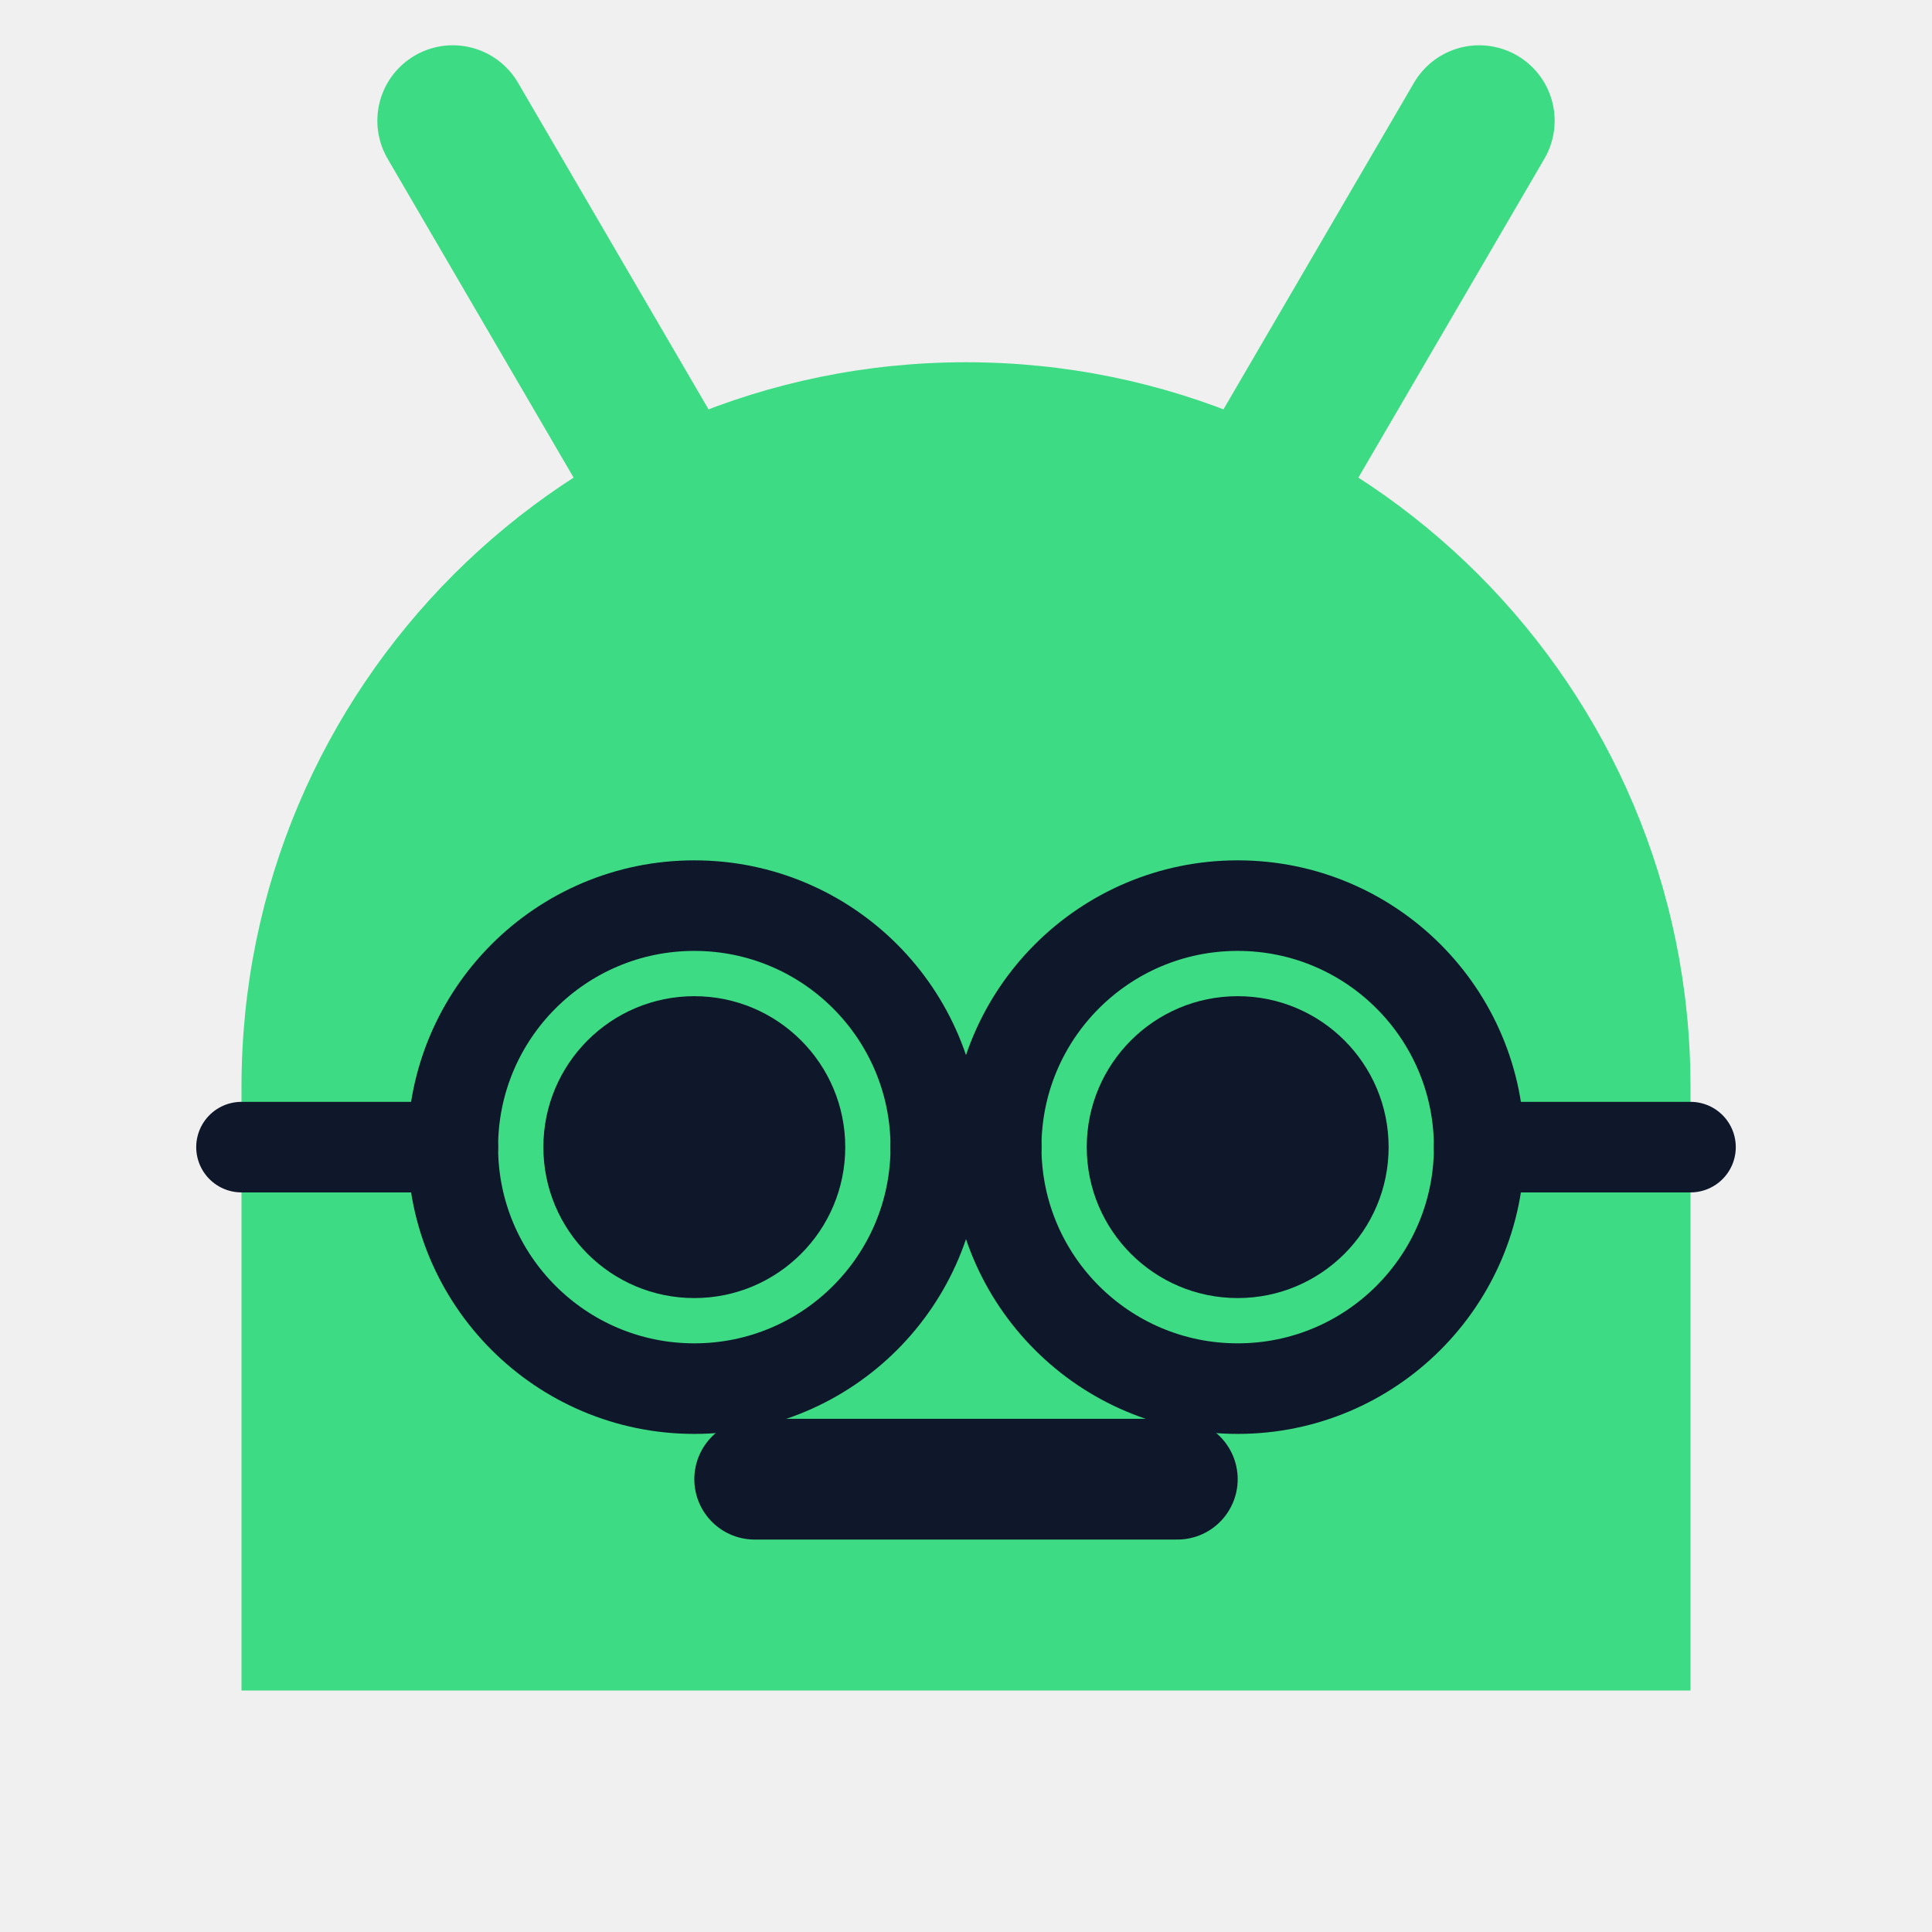
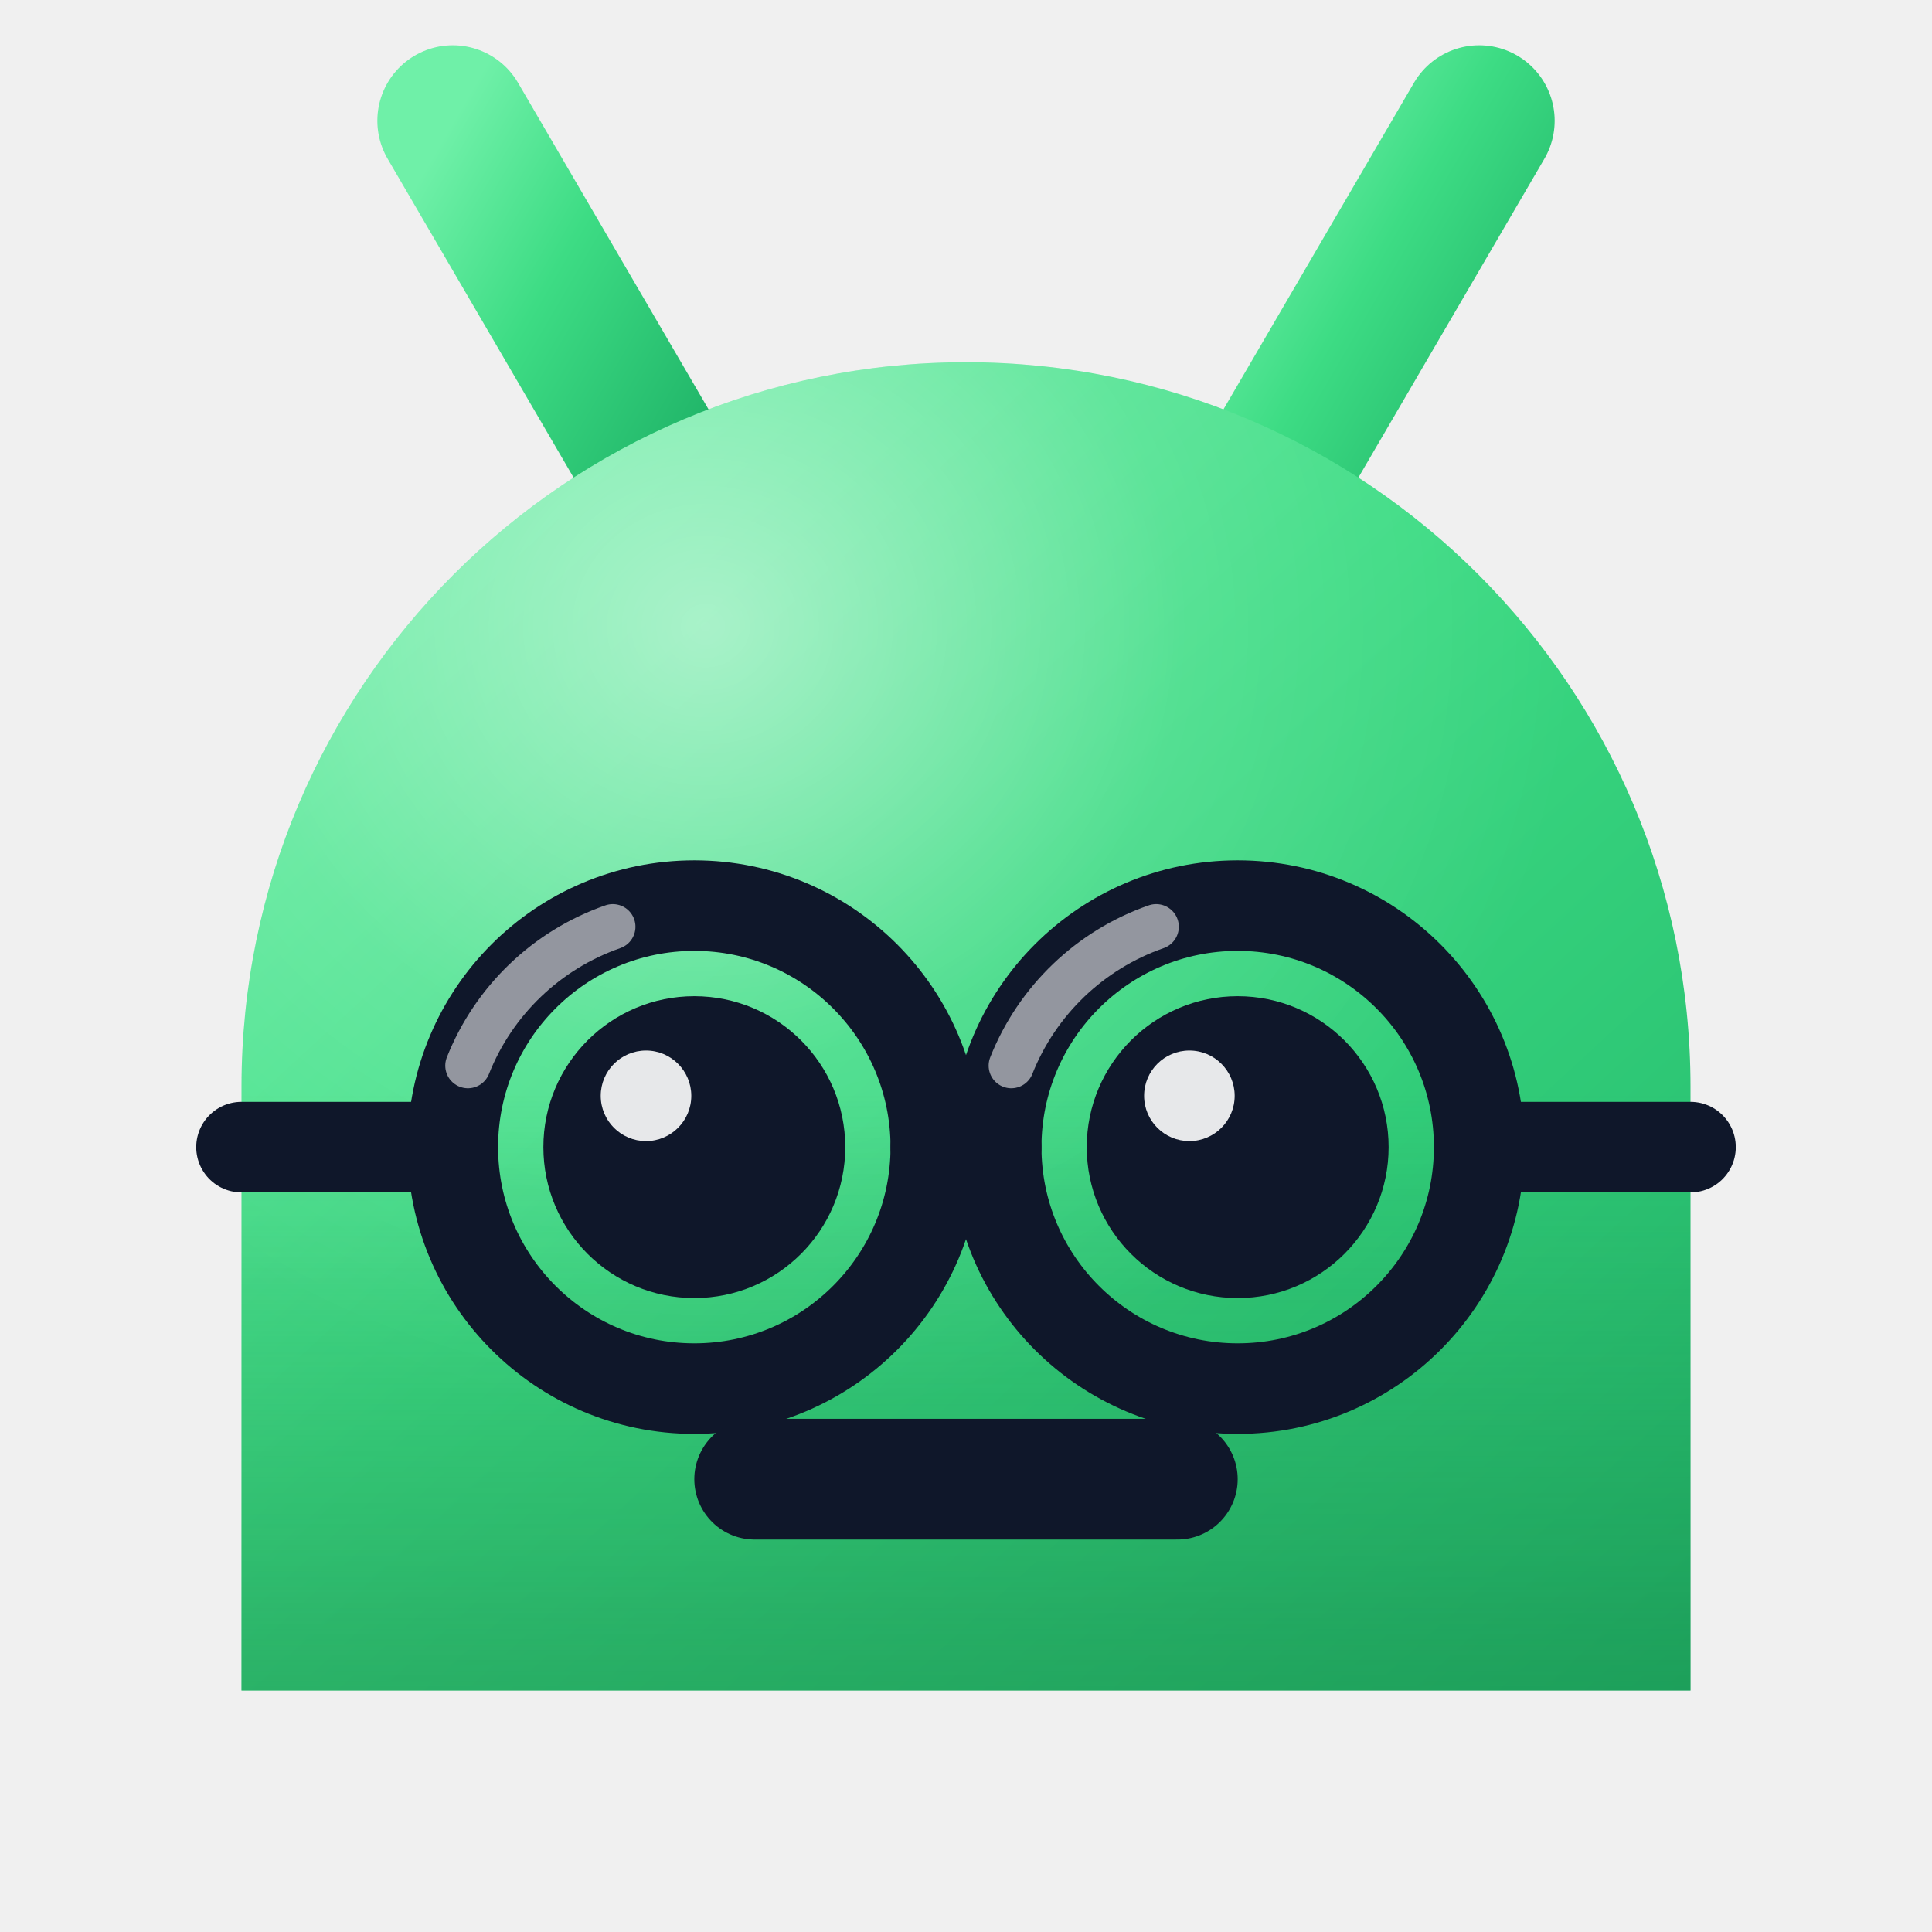
<svg xmlns="http://www.w3.org/2000/svg" viewBox="0 0 64 64">
-   <path d="M22 16 15 4" fill="none" stroke="#3ddc84" stroke-width="5" stroke-linecap="round" />
-   <path d="M42 16 49 4" fill="none" stroke="#3ddc84" stroke-width="5" stroke-linecap="round" />
-   <path d="M8 56V36a24 24 0 0 1 48 0v20Z" fill="#3ddc84" />
+   <defs>
+     <linearGradient id="fav-body" x1="0%" y1="0%" x2="100%" y2="100%">
+       <stop offset="0" stop-color="#6ff0a8" />
+       <stop offset="0.45" stop-color="#3ddc84" />
+       <stop offset="1" stop-color="#22b76a" />
+     </linearGradient>
+     <radialGradient id="fav-sheen" cx="0.32" cy="0.2" r="0.6">
+       <stop offset="0" stop-color="#ffffff" stop-opacity="0.5" />
+       <stop offset="0.55" stop-color="#ffffff" stop-opacity="0.12" />
+       <stop offset="1" stop-color="#ffffff" stop-opacity="0" />
+     </radialGradient>
+     <linearGradient id="fav-shade" x1="0%" y1="0%" x2="0%" y2="100%">
+       <stop offset="0.55" stop-color="#178247" stop-opacity="0" />
+       <stop offset="1" stop-color="#178247" stop-opacity="0.45" />
+     </linearGradient>
+   </defs>
+   <path d="M22 16 15 4" fill="none" stroke="url(#fav-body)" stroke-width="5" stroke-linecap="round" />
+   <path d="M42 16 49 4" fill="none" stroke="url(#fav-body)" stroke-width="5" stroke-linecap="round" />
+   <path d="M8 56V36a24 24 0 0 1 48 0v20Z" fill="url(#fav-body)" />
+   <path d="M8 56V36a24 24 0 0 1 48 0v20Z" fill="url(#fav-sheen)" />
+   <path d="M8 56V36a24 24 0 0 1 48 0v20Z" fill="url(#fav-shade)" />
  <circle cx="23" cy="38" r="5" fill="#0f172a" />
+   <circle cx="21.4" cy="36.3" r="1.5" fill="#ffffff" opacity="0.9" />
  <circle cx="41" cy="38" r="5" fill="#0f172a" />
+   <circle cx="39.4" cy="36.3" r="1.5" fill="#ffffff" opacity="0.9" />
  <circle cx="23" cy="38" r="8" fill="none" stroke="#0f172a" stroke-width="3" />
  <circle cx="41" cy="38" r="8" fill="none" stroke="#0f172a" stroke-width="3" />
+   <path d="M15.5 35.3A8 8 0 0 1 20.3 30.7" fill="none" stroke="#ffffff" stroke-opacity="0.55" stroke-width="1.5" stroke-linecap="round" />
+   <path d="M33.5 35.3A8 8 0 0 1 38.3 30.7" fill="none" stroke="#ffffff" stroke-opacity="0.55" stroke-width="1.5" stroke-linecap="round" />
  <path d="M31 38h2" fill="none" stroke="#0f172a" stroke-width="3" stroke-linecap="round" />
  <path d="M8 38h7" fill="none" stroke="#0f172a" stroke-width="3" stroke-linecap="round" />
  <path d="M49 38h7" fill="none" stroke="#0f172a" stroke-width="3" stroke-linecap="round" />
  <path d="M25 49h14" fill="none" stroke="#0f172a" stroke-width="4" stroke-linecap="round" />
</svg>
